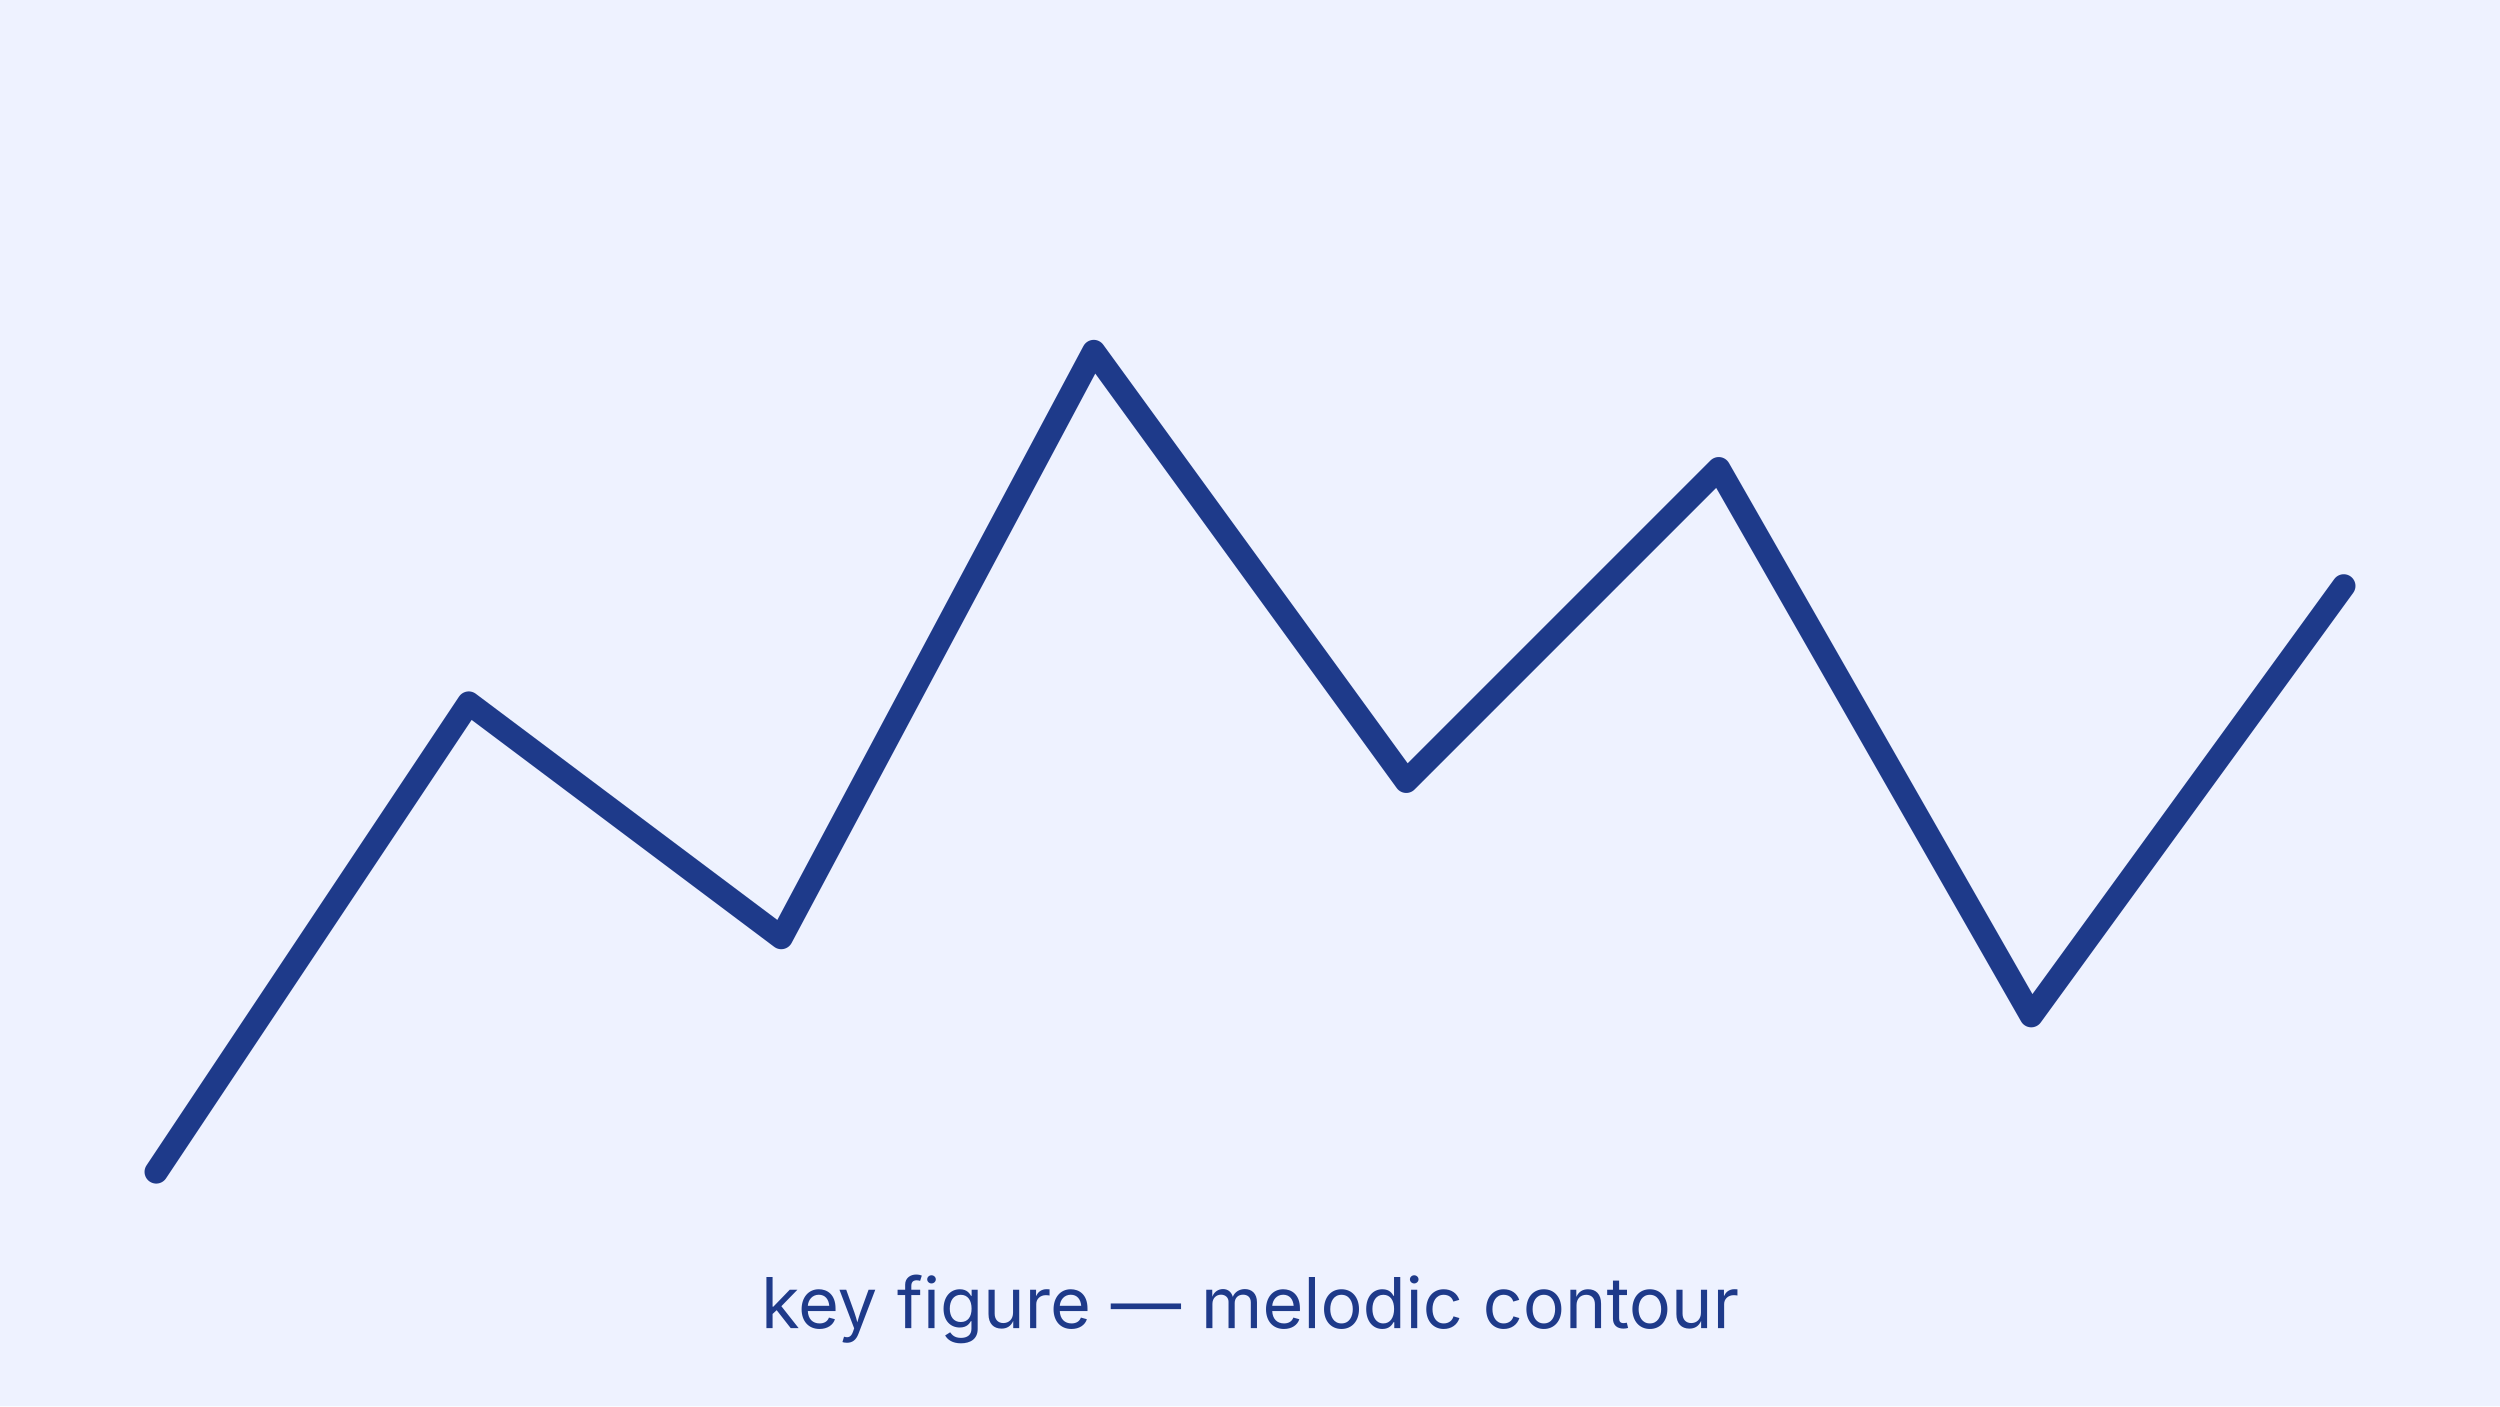
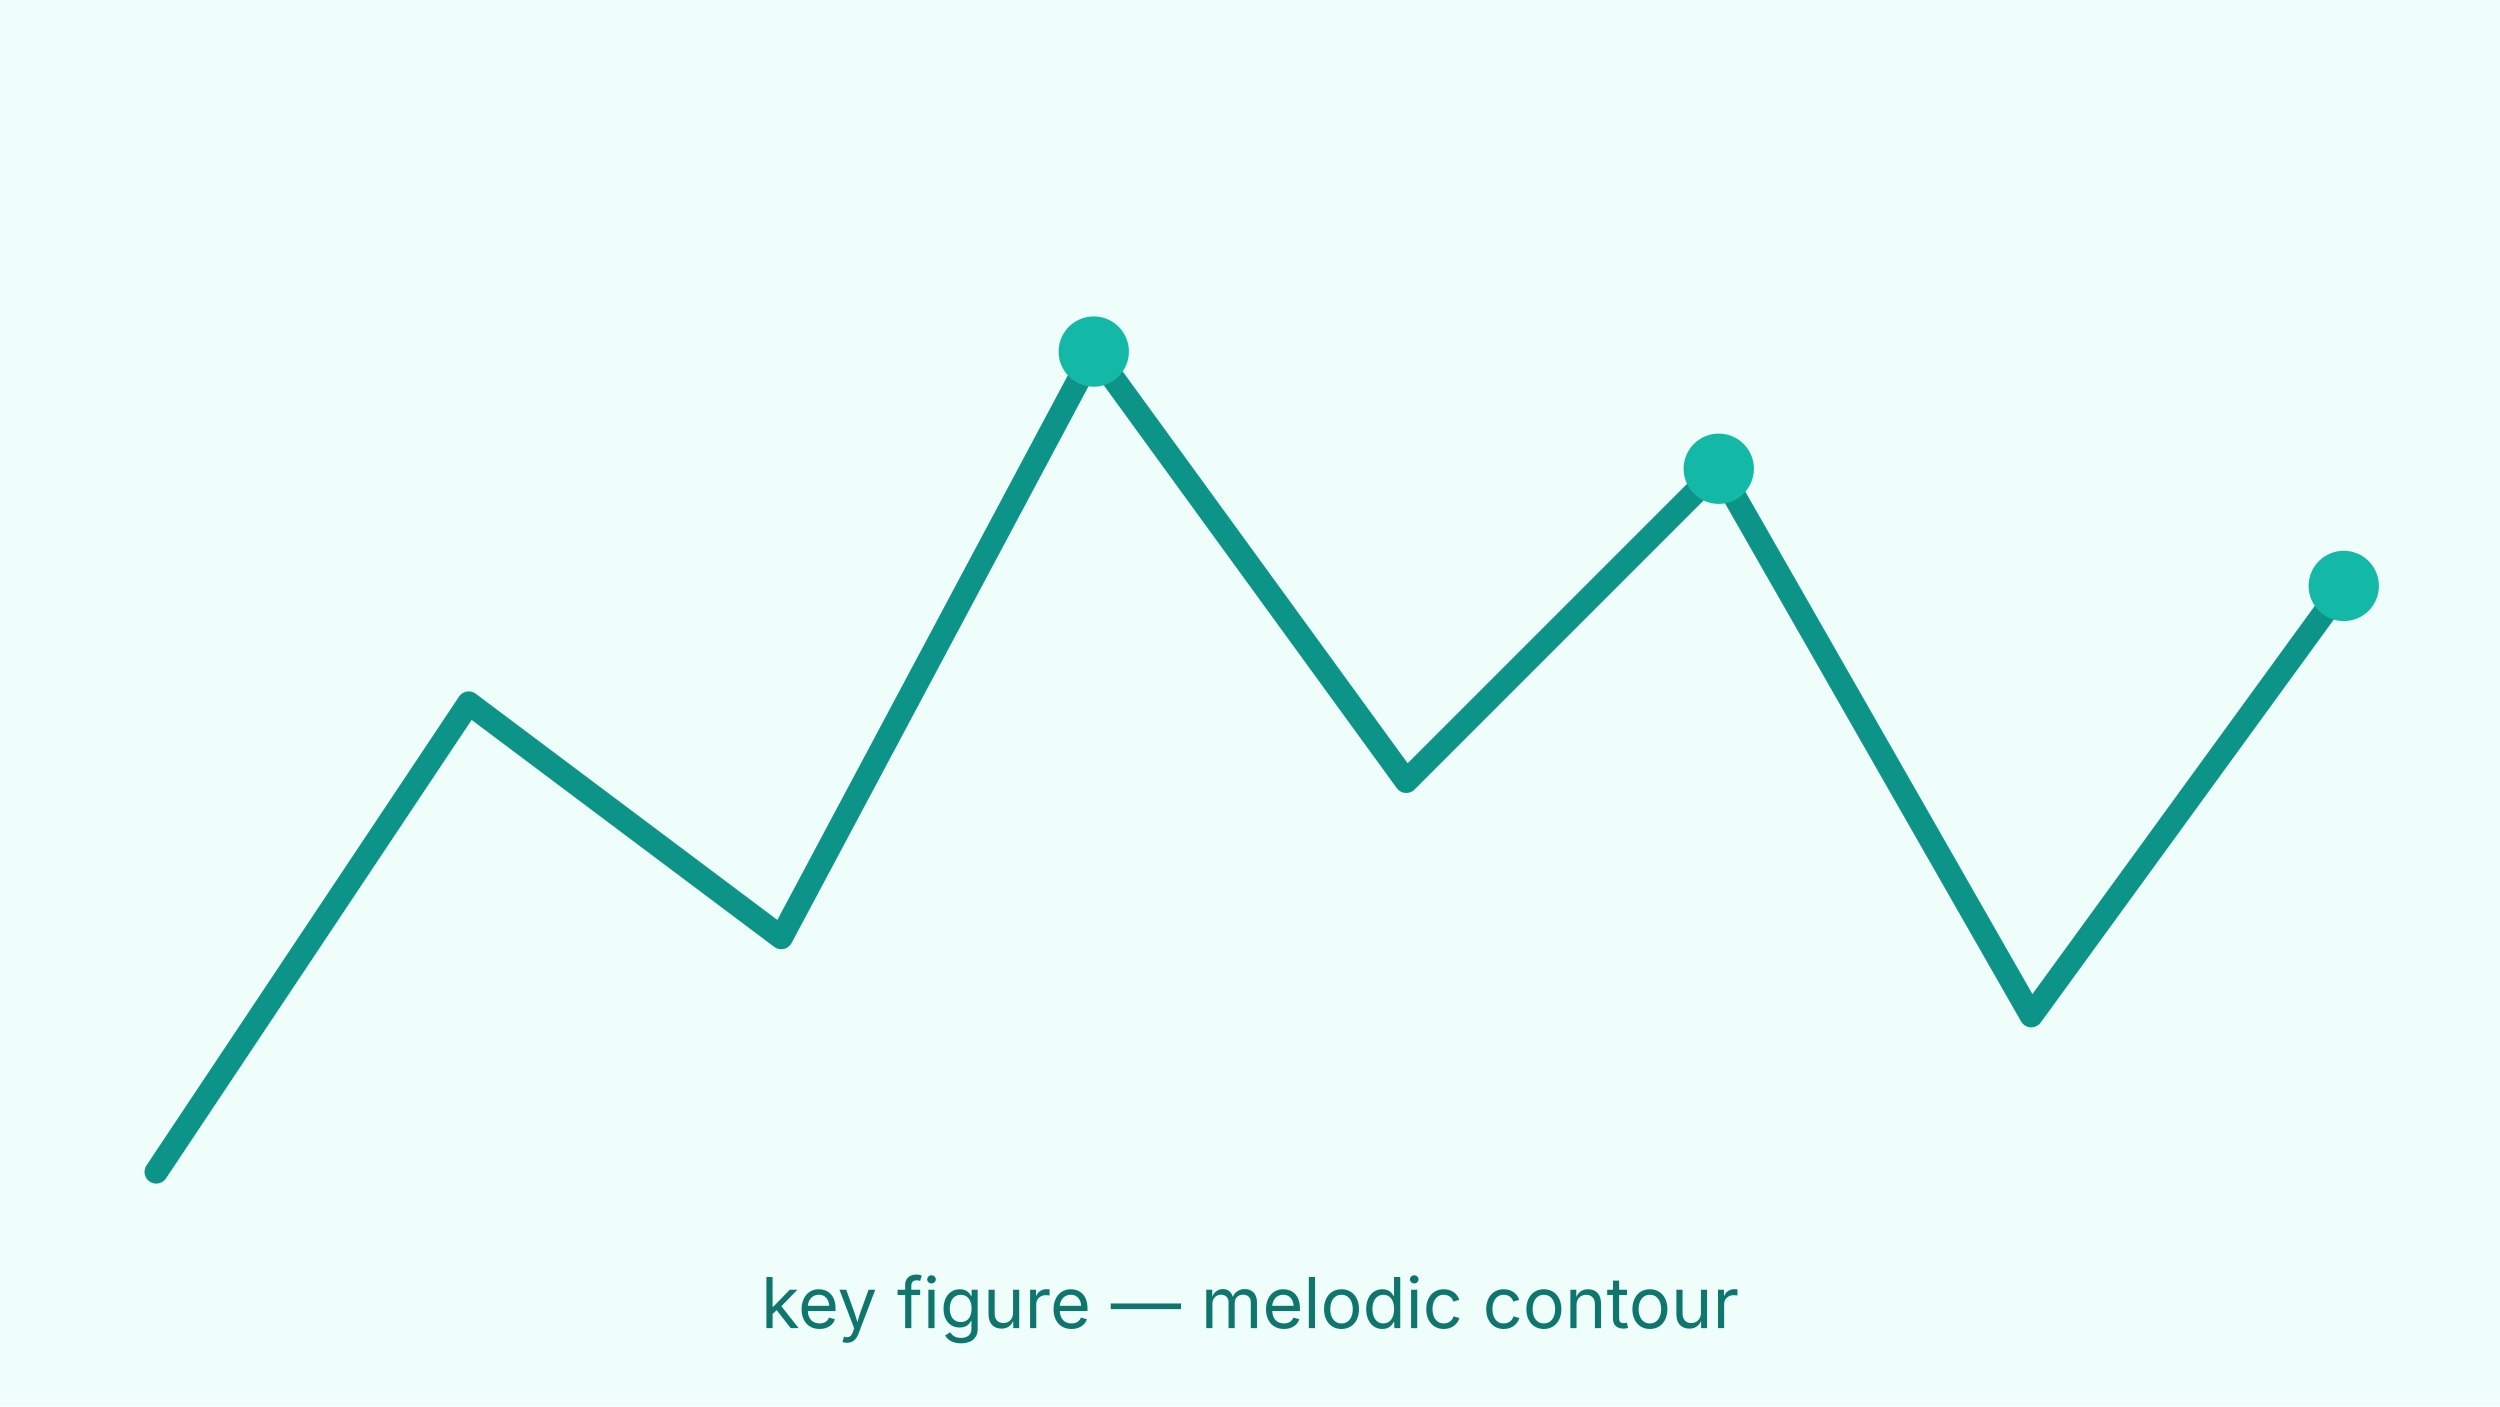
<svg xmlns="http://www.w3.org/2000/svg" viewBox="0 0 640 360" role="img" aria-label="Figure placeholder">
-   <rect width="640" height="360" fill="#eef2ff" />
-   <polyline points="40,300 120,180 200,240 280,90 360,200 440,120 520,260 600,150" fill="none" stroke="#1e3a8a" stroke-width="6" stroke-linecap="round" stroke-linejoin="round" />
-   <text x="320" y="340" font-family="Inter, sans-serif" font-size="18" text-anchor="middle" fill="#1e3a8a">key figure — melodic contour</text>
+   <rect width="640" height="360" fill="#effdfb" />
+   <polyline points="40,300 120,180 200,240 280,90 360,200 440,120 520,260 600,150" fill="none" stroke="#0d9488" stroke-width="6" stroke-linecap="round" stroke-linejoin="round" />
+   <g fill="#14b8a6">
+     <circle cx="280" cy="90" r="9" />
+     <circle cx="440" cy="120" r="9" />
+     <circle cx="600" cy="150" r="9" />
+   </g>
+   <text x="320" y="340" font-family="Inter, sans-serif" font-size="18" text-anchor="middle" fill="#0f766e">key figure — melodic contour</text>
</svg>
